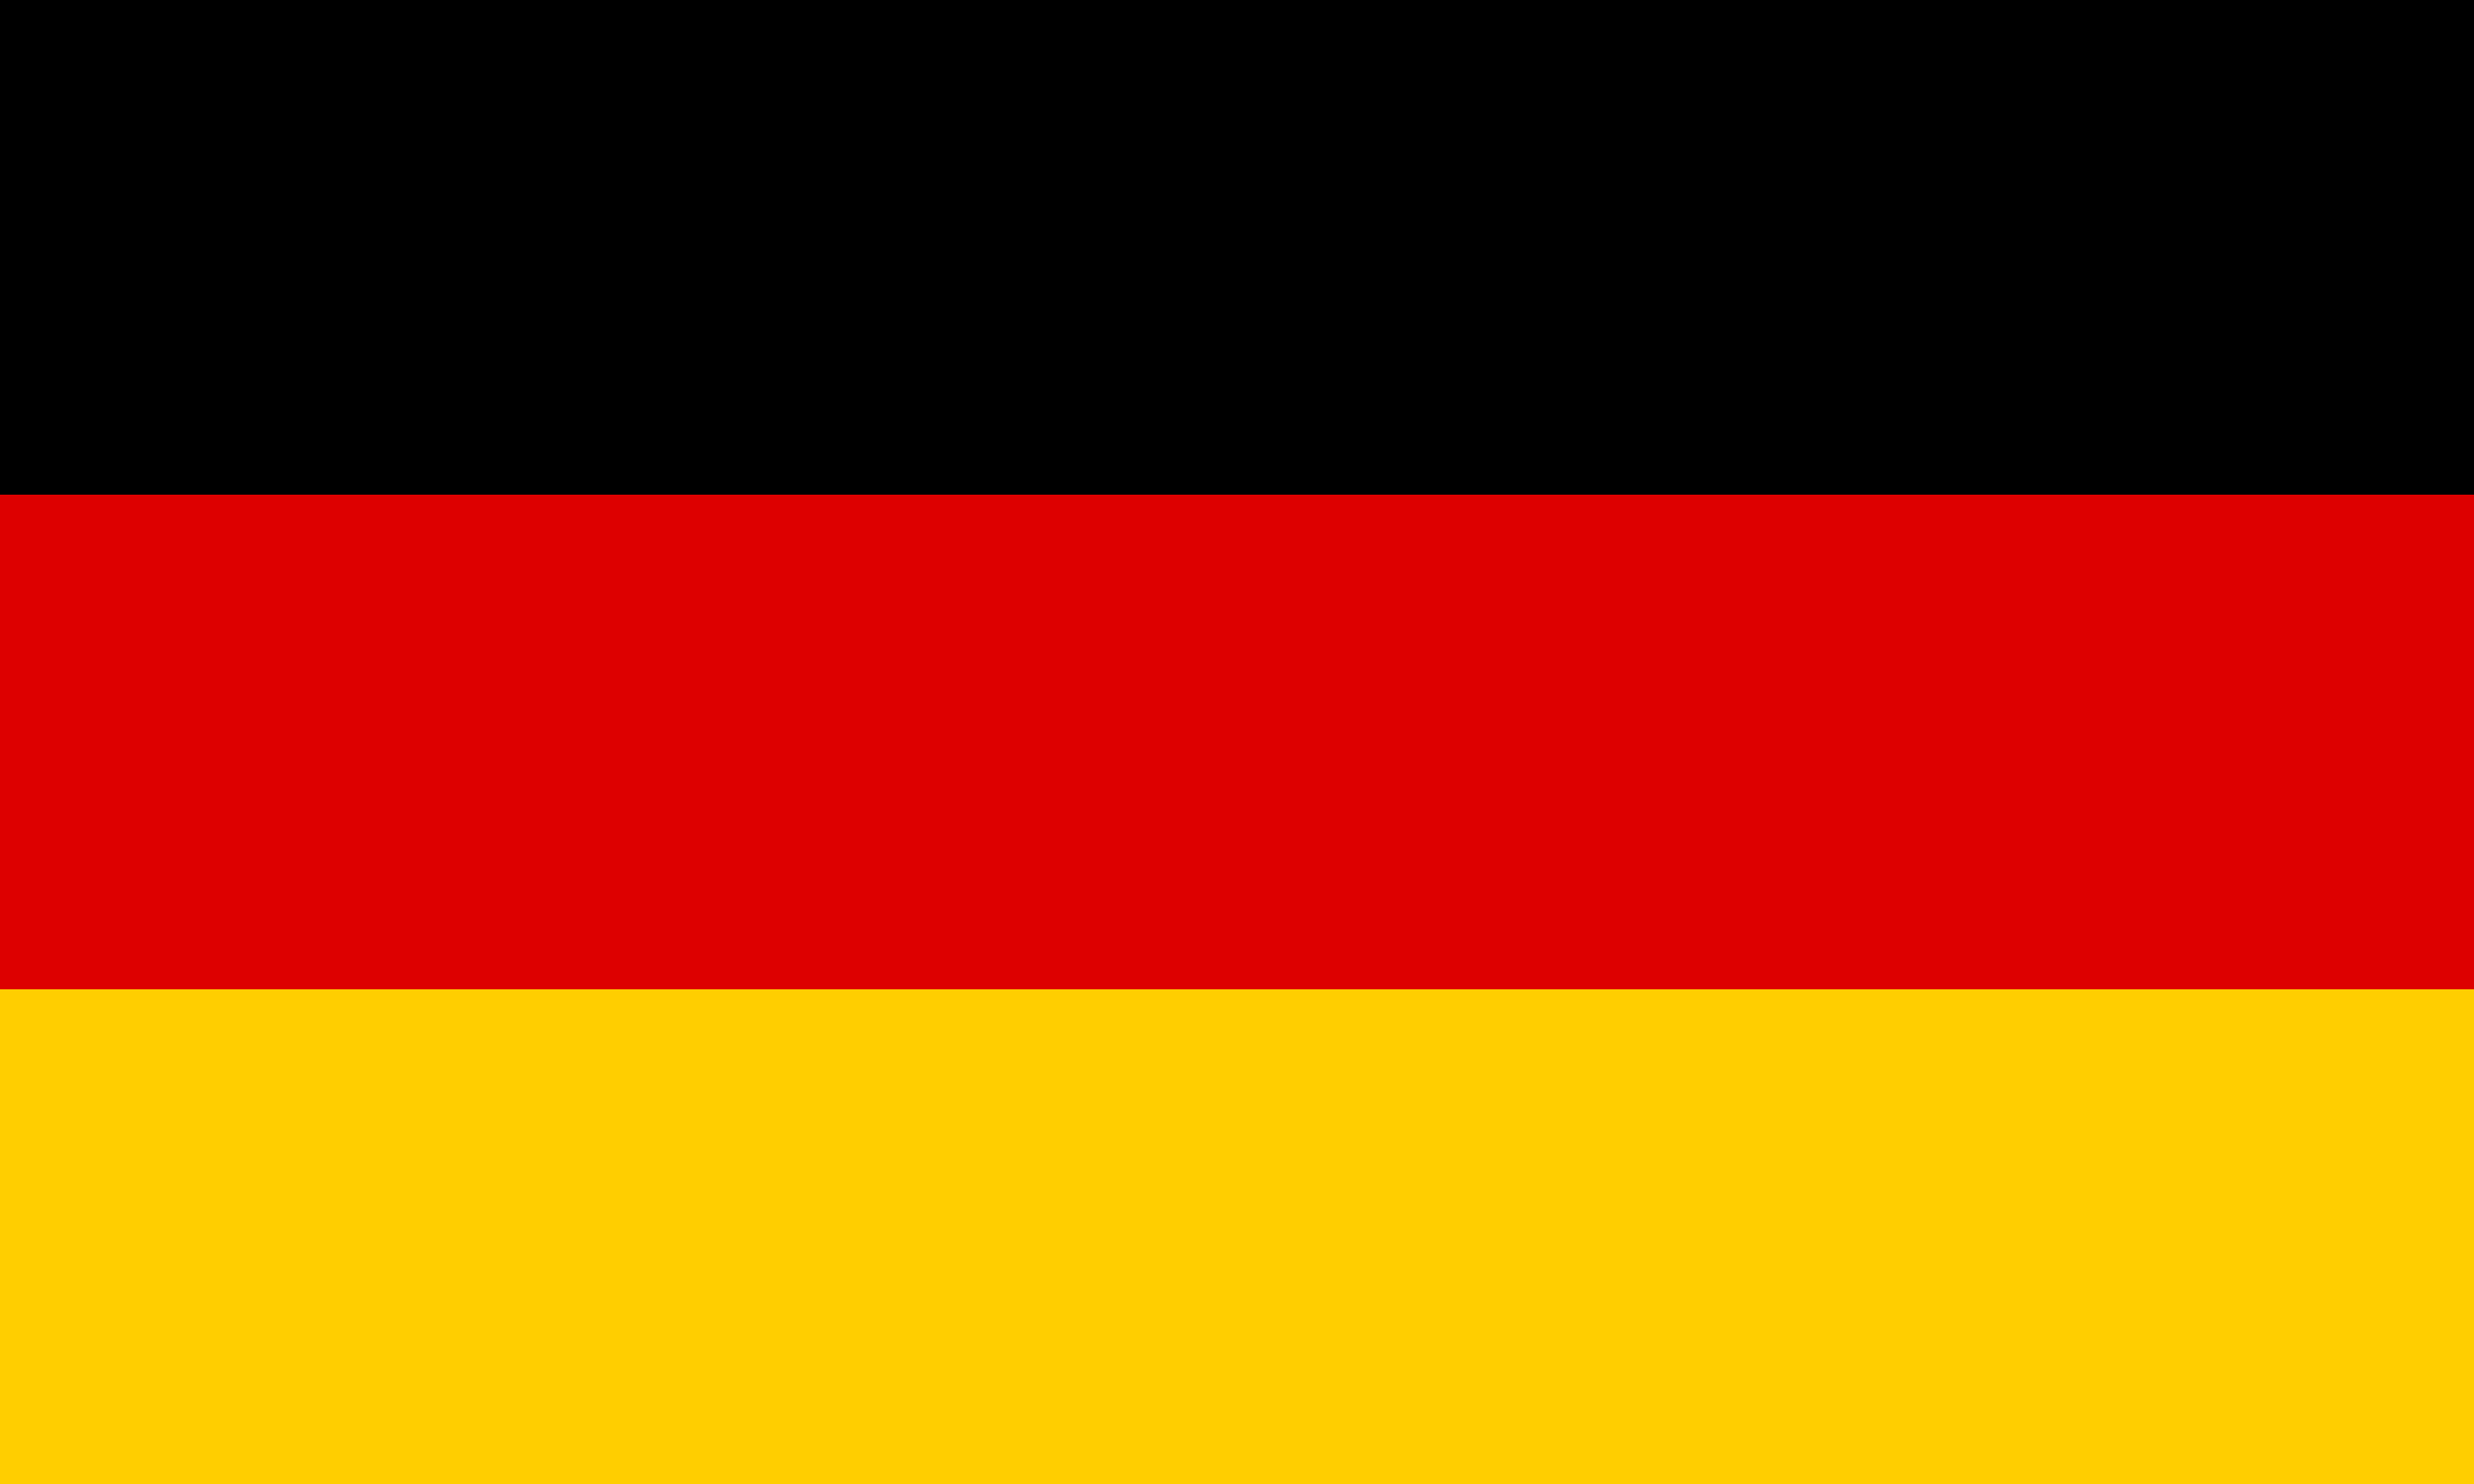
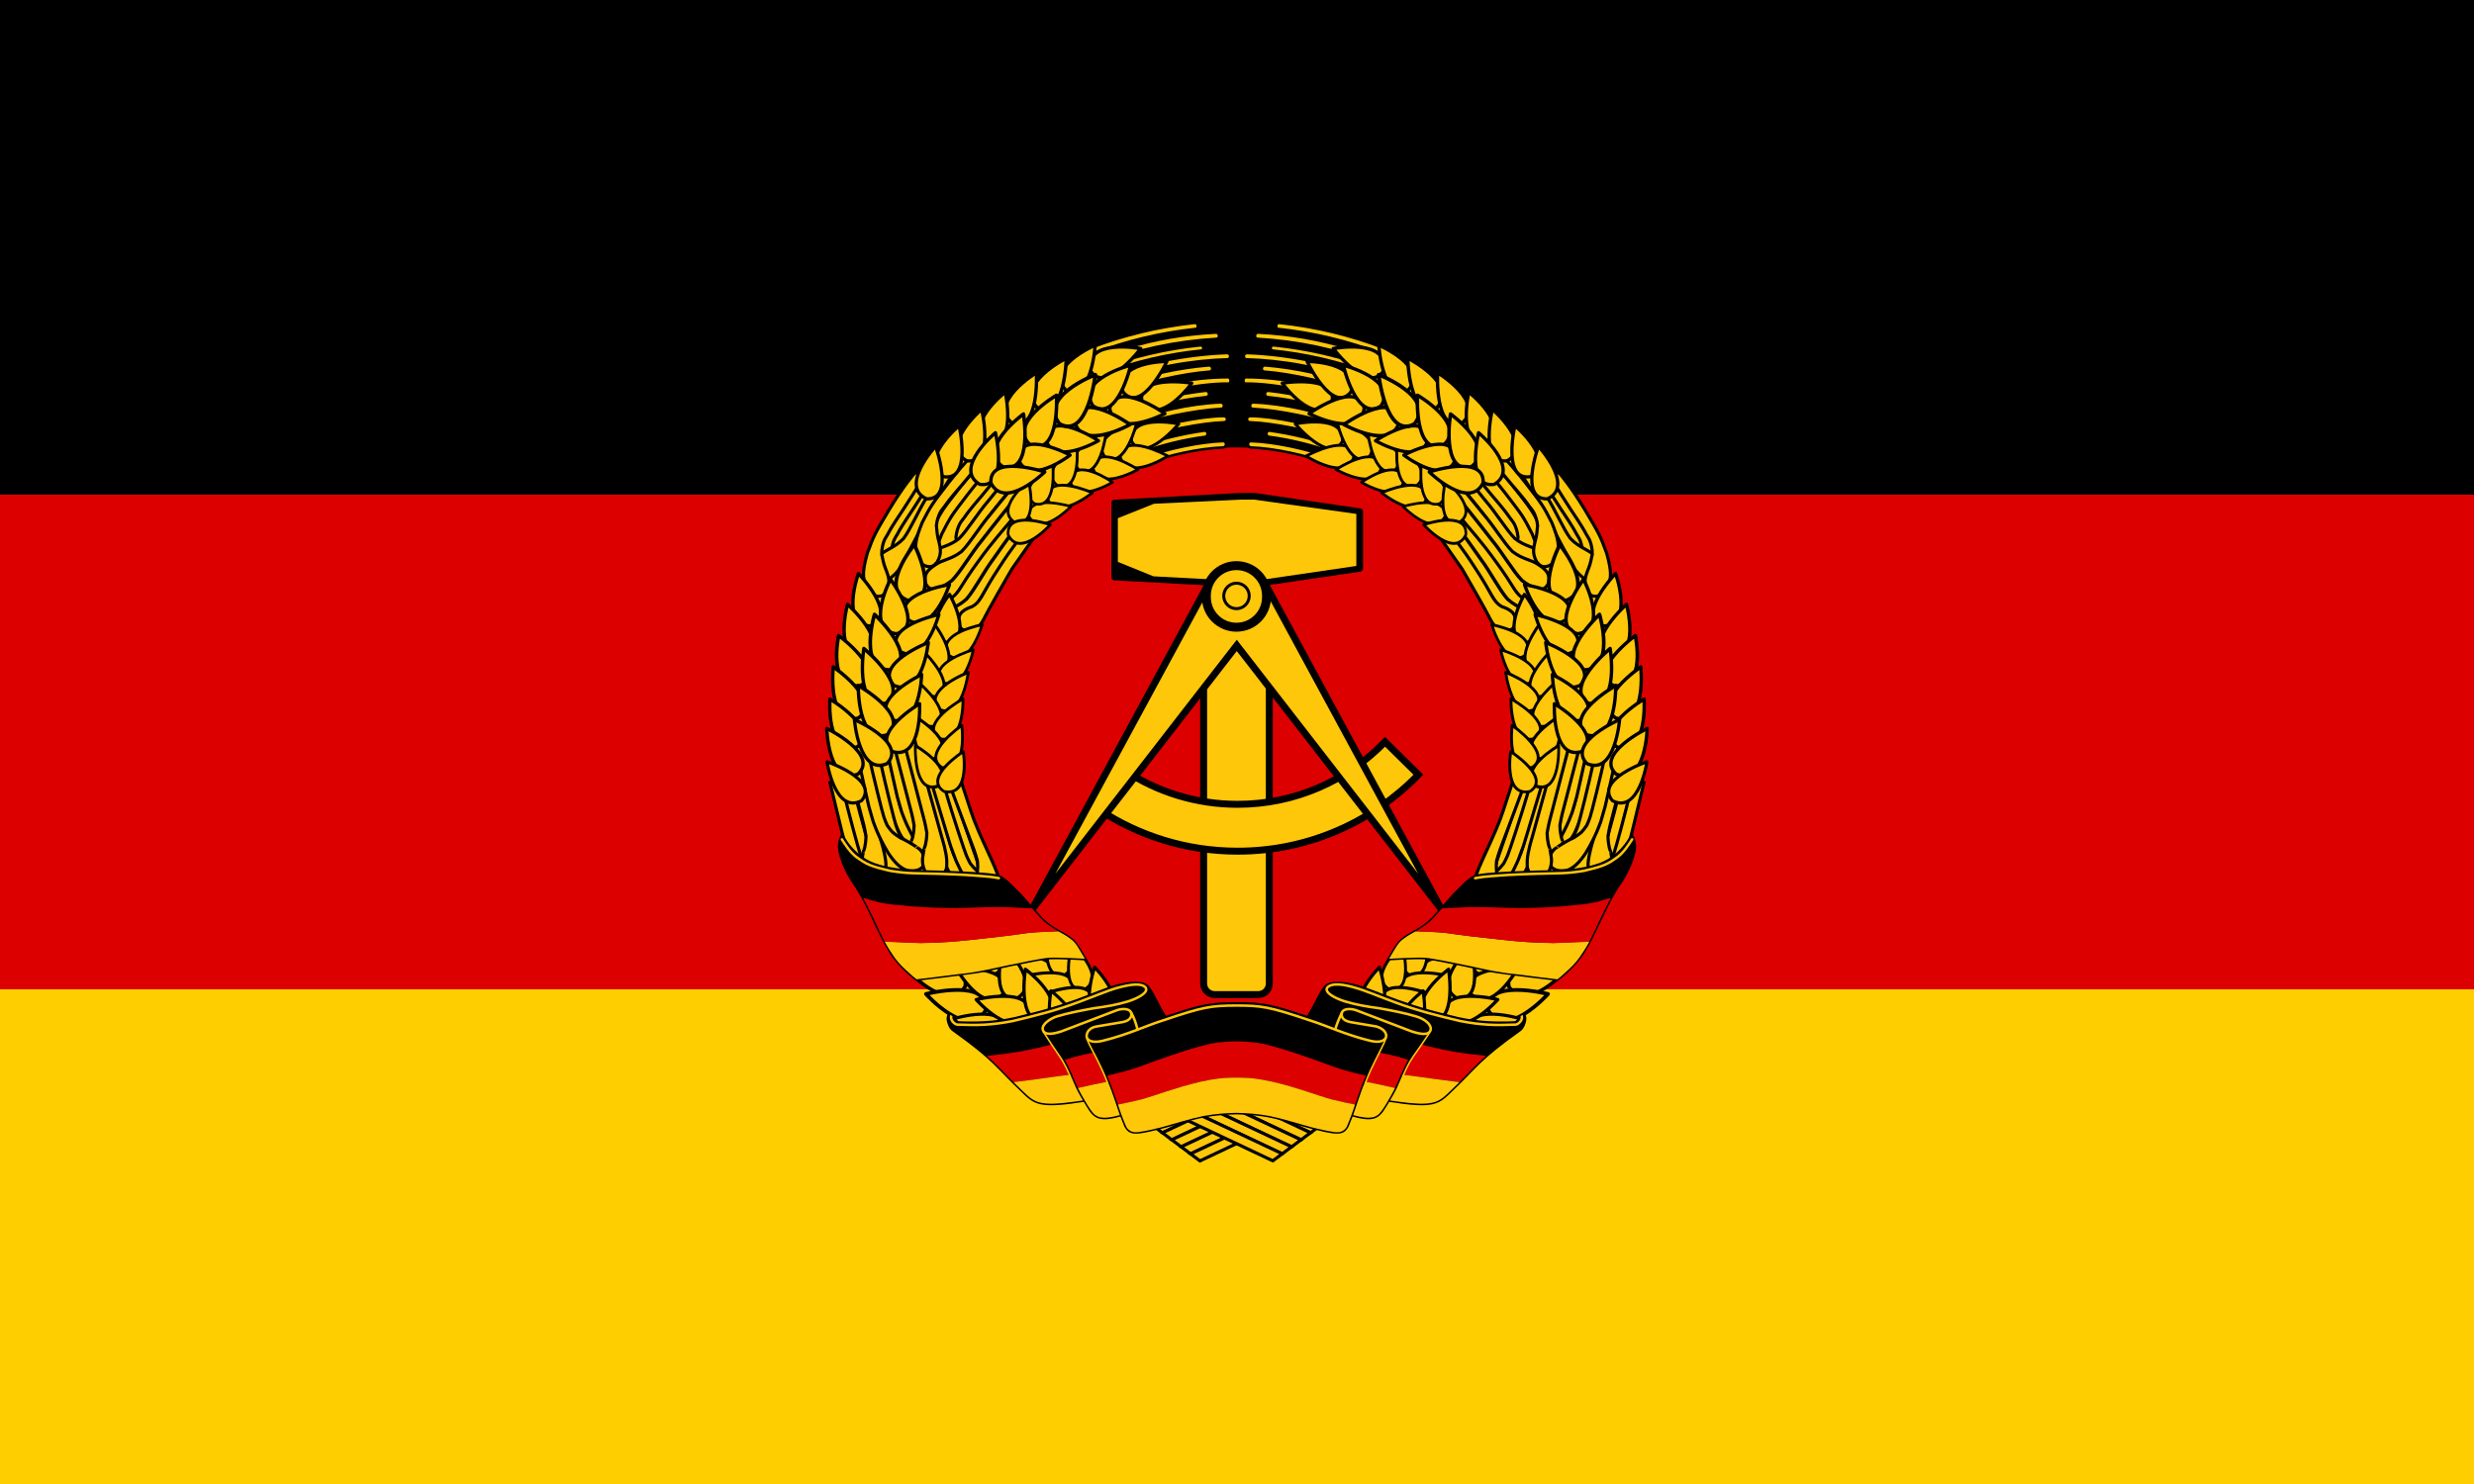
- <svg xmlns="http://www.w3.org/2000/svg" viewBox="0 0 500 300" width="500" height="300">
-   <rect x="0" y="0" width="500" height="100" fill="#000000" />
-   <rect x="0" y="100" width="500" height="100" fill="#DD0000" />
-   <rect x="0" y="200" width="500" height="100" fill="#FFCE00" />
+ <svg xmlns="http://www.w3.org/2000/svg" xmlns:xlink="http://www.w3.org/1999/xlink" height="600" width="1000">
+   <path d="m0 0h1000v600h-1000z" />
+   <path d="m0 200h1000v400h-1000z" fill="#d00" />
+   <path d="m0 400h1000v200h-1000z" fill="#ffce00" />
+   <g transform="matrix(.204591 0 0 .204548 333.5001 254.7414)">
+     <path d="m1351.01 228.29a520 570.51 0 1 1 -1040 0 520 570.51 0 1 1  1040 0z" fill="#d00" transform="matrix(1.09099 0 0 1.00519 -93.10889 -17.03263)" />
+     <g transform="translate(-896.5747 -1479.218)">
+       <use height="1052.36" transform="matrix(-1 0 0 1 3344.188 -55.39965)" width="744.09" xlink:href="#a" />
+       <use height="1052.36" transform="matrix(-1 0 0 1 3362.762 -41.47837)" width="744.09" xlink:href="#a" />
+       <use height="1052.36" transform="matrix(-1 0 0 1 3381.317 -27.62595)" width="744.09" xlink:href="#a" />
+       <use height="1052.36" transform="matrix(-1 0 0 1 3399.832 -13.72483)" width="744.09" xlink:href="#a" />
+       <use height="1052.36" transform="matrix(-1 0 0 1 3418.376 .166189)" width="744.09" xlink:href="#a" />
+       <use height="1052.36" transform="translate(74.6188 -55.50708)" width="744.09" xlink:href="#a" />
+       <use height="1052.36" transform="translate(55.83946 -41.54721)" width="744.09" xlink:href="#a" />
+       <use height="1052.36" transform="translate(37.06012 -27.58735)" width="744.09" xlink:href="#a" />
+       <use height="1052.36" transform="translate(18.4746 -13.76497)" width="744.09" xlink:href="#a" />
+       <path id="a" d="m1605.68 2445.31l175.51 82.98 18.55-13.92-164.76-77.69z" fill="#ffc709" stroke="#000" stroke-width="6.25" />
+     </g>
+     <g transform="translate(-896.5747 -1479.218)">
+       <path d="m1718.03 1214.38l-249.53 13.4v66.6 13.81 66.59l249.53 13.41h27.03l208.06-30.56v-49.44-13.81-49.44l-208.06-30.56z" stroke="#000" stroke-linejoin="round" stroke-width="12.5" />
+       <rect fill="#ffc709" height="734.85" rx="21.87" stroke="#000" stroke-linejoin="round" stroke-width="13.75" width="129.76" x="1644.46" y="1464.95" />
+       <path d="m2002.87 1700.09c-73.75 76.15-176.98 123.57-291.28 123.57-81.71 0-157.75-24.29-221.44-65.91l-51.9 76.72c78.5 51.66 172.4 81.81 273.34 81.81 140.09 0 266.67-58.01 357.22-151.19z" fill="#ffc709" stroke="#000" stroke-width="13.75" />
+       <path d="m1662.75 1371.5l-357.41 660.16 404.6-522.13 404.62 522.13-357.37-660.16-47.22 66.31z" fill="#ffc709" stroke="#000" stroke-width="13.75" />
+       <path d="m1717.6 1221.35l-171.41 8.22-71.18 28.57v86.28l70.25 28.57 172.34 9.15h26.27l202.27-29.67v-44.33-12.78-45.73l-202.27-28.28z" fill="#ffc709" />
+       <rect fill="#ffc709" height="121.74" rx="59.4" stroke="#000" stroke-linejoin="round" stroke-width="17.72" width="118.79" x="1649.9" y="1351.86" />
+       <path d="m1734.85 1412.92a26.52 26.52 0 1 1 -53.04 0 26.52 26.52 0 1 1  53.04 0z" fill="#ffc709" stroke="#000" stroke-linejoin="round" stroke-width="6.25" transform="matrix(.948831 0 0 .948729 88.46034 71.26418)" />
+     </g>
+     <g id="b" transform="translate(-896.5747 -1479.218)">
+       <path d="m1247.35 2299.71l-224.59-251.16-88.15-315.15 31.39-291.01 143.7-278.94 222.18-171.46 132.82-49.51 37.44 54.34 65.2 19.32-37.43 31.39-4.83 80.91-227.01 148.52-137.66 229.42-13.28 258.41 68.83 224.6 263.23 251.16z" fill="#ffc709" />
+       <g>
+         <use height="1052.36" transform="matrix(.999456 -.032981 .03298088 .999456 -82.2208 115.8993)" width="744.09" xlink:href="#c" />
+         <use height="1052.36" transform="matrix(.99935 -.03605805 .03605791 .99935 -151.9702 83.45806)" width="744.09" xlink:href="#d" />
+         <use height="1052.36" transform="translate(-120.2254 6.373583)" width="744.09" xlink:href="#d" />
+         <use height="1052.36" transform="matrix(.9998 -.01997304 .01997296 .9998 -84.54348 89.98236)" width="744.09" xlink:href="#c" />
+         <use height="1052.36" transform="matrix(.885908 .00017663 -.00019689 .987657 147.2906 -.54859)" width="744.09" xlink:href="#c" />
+         <use height="1052.36" transform="translate(56.08591 -19.55353)" width="744.09" xlink:href="#c" />
+         <use height="1052.36" transform="translate(-25.2257 -14.84422)" width="744.09" xlink:href="#d" />
+         <use height="1052.36" transform="matrix(.998145 -.0608806 .06088038 .998145 -49.46301 100.4263)" width="744.09" xlink:href="#d" />
+         <use height="1052.36" transform="matrix(.999541 -.03026764 .03026752 .999541 80.70093 100.7888)" width="744.09" xlink:href="#c" />
+         <use height="1052.36" transform="translate(23.90821 16.69647)" width="744.09" xlink:href="#c" />
+         <path id="c" d="m991.04 1855.71c0 0 8.82 28.99 30.21 63.99 23.74 36.42 41.25 34.85 41.25 34.85 0 0 26.61 4.85 30.37-15.94 1.4-20.79-12.67-28.28-12.67-28.75 0 .47-15.36-11.27-35.2-20.16-17.02-11.23-15.93-11-25.78-24.61-6.1-15.48-4.22-4.7-19.22-65.23-15-60.53-21.25-94.22-21.72-94.22l-21.49 4.21 19.46 88.14 6.81 30.03z" fill="#ffc709" stroke="#000" stroke-linejoin="round" stroke-width="6.25" />
+         <path id="d" d="m1049.23 1688.66l40.82 156.98c0 0 4.89 17.06 7.61 34.47-.57 20.69-4.54 28.81-4.54 28.81-.47 0-2.6 10.95-4.01 22.2-.94 15.47 5.58 26.24 5.58 25.77 0 .47 4.99 8.28 20.16 9.69 17.5-.47 20.15-12.97 20.15-12.97 0 0 2.7-1.25 1.98-18.75-.73-17.5-9.48-45-9.48-45l-58.75-212z" fill="#ffc709" stroke="#000" stroke-linejoin="round" stroke-width="6.25" />
+         <use height="1052.36" transform="matrix(.997245 -.07417704 .07417692 .997245 28.72989 156.3117)" width="744.09" xlink:href="#c" />
+         <path d="m1130.62 1752.82l56.1 149.93c0 0 6.54 16.22 10.96 33.1 1.48 20.6-1.66 29.22-1.66 29.22-.47.06-1.51 11.21-1.8 22.57.6 15.48 8.14 25.24 8.09 24.78.05.46 5.79 7.5 21 6.76 17.36-2.93 18.76-15.7 18.76-15.7 0 0 2.57-16.63-2.23-32.95-3.86-20.53-40.61-87.86-55.16-133.38l-32.42-99.19z" fill="#ffc709" stroke="#000" stroke-linejoin="round" stroke-width="6.25" />
+       </g>
+       <g>
+         <use height="1052.36" transform="translate(35.03599 6.845677)" width="744.09" xlink:href="#e" />
+         <use height="1052.36" transform="translate(19.3666 -.654323)" width="744.09" xlink:href="#e" />
+         <use height="1052.36" transform="matrix(.99154 .129804 -.129804 .99154 310.7798 -167.8081)" width="744.09" xlink:href="#e" />
+         <use height="1052.36" transform="matrix(.989267 -.14612 .14612 .989267 -295.5019 158.9123)" width="744.09" xlink:href="#f" />
+         <path id="e" d="m1072.69 1170.14c0 0-21.08 23.85-50.19 72.22-28.17 47.44-29.37 49.38-42.5 85-9.38 34.69-9.47 46.41-2.97 65.78 8.38 15.62 16.58 18.91 24.22 19.22 7.64.31 11.57-1.78 17.18-10.41 11.25-25.53-2.93-38.34-7.18-59.59-4.25-21.25-2.49-4.91-2.5-20.65 2.34-20.9 8.9-26.37 11.72-32.01 4.22-7.97 7.2-13.98 30.78-49.17 24.52-37.54 36.25-58.17 36.25-58.17 0 0 2.59-8.39-3.08-12.5-5.43-3.94-11.73.28-11.73.28z" fill="#ffc709" stroke="#000" stroke-width="6.25" />
+         <use height="1052.36" transform="translate(-22.62156 -33.45269)" width="744.09" xlink:href="#f" />
+         <use height="1052.36" transform="matrix(.993134 .116981 -.116981 .993134 309.1862 -143.5774)" width="744.09" xlink:href="#e" />
+         <use height="1052.36" transform="translate(-5.051164 -25.44072)" width="744.09" xlink:href="#f" />
+         <use height="1052.36" transform="matrix(.992655 .120979 -.120979 .992655 276.319 -169.5983)" width="744.09" xlink:href="#e" />
+         <path id="f" d="m1286.66 1173.43c0 0-46.05 55.18-62.91 76.43-20.14 23.13-40.43 57.03-57.5 74.06-19.89 15.63-37.5 16.1-51.25 25.94-15.63 10.32-19.06 15.94-21.25 26.25-1.72 14.07 10.53 26.25 25 23.75 14 .32 32.5-19.5 32.5-19.5 0 0 25.15-34.35 42.5-58 38.47-56.49 110.75-137.5 110.75-137.5z" fill="#ffc709" stroke="#000" stroke-width="6.25" />
+         <use height="1052.36" transform="matrix(1.105681 -.04354951 .05267582 1.047619 -211.8254 44.91779)" width="744.09" xlink:href="#f" />
+         <use height="1052.36" transform="matrix(.998663 .05168639 -.05168621 .998663 30.62677 -74.48307)" width="744.09" xlink:href="#g" />
+         <use height="1052.36" transform="matrix(1.124942 -.124979 .142751 .991863 -325.2479 250.8697)" width="744.09" xlink:href="#f" />
+         <path id="g" d="m1324.2 1275.25c0 0-6.23 8.37-58.65 83.36-47.27 81.57-54.3 96.83-54.3 96.83 0 0-7.49 15.67-15.62 20.67-8.13 5-22.42 5.24-26.88 2.19-4.25-2.91-6.56-3.28-8.75-18.44 1.1-9.06 3.53-12.78 7.09-16.34 7.3-6.15 11.13-7.31 20.31-10.76 8.97-5.26 12.28-10.05 18.11-18.91 11.41-20.21 16.46-30.07 35.84-59.66 25.09-39.08 45.16-63.14 68.33-93.95z" fill="#ffc709" stroke="#000" stroke-width="6.25" />
+       </g>
+       <g>
+         <path d="m1627.16 871.97c-72.04 7.59-141.32 24.5-206.53 49.66l5.56 11.15c65.15-24.99 133.59-41.32 202.97-48.69 6.04-.68 4.7-12.78-2-12.12z" fill="#ffc709" stroke="#000" stroke-linecap="round" stroke-linejoin="round" stroke-width="5.14" />
+         <path d="m1668.81 891.22c-66.16 3.43-119.49 13.52-174.59 29.62-21.42 6.15-42.54 13.26-63.34 21.25l5.65 11.32c74.64-28.39 153.64-45.22 233.38-49.75 7.35-.8 6.31-12.32-1.1-12.44z" fill="#ffc709" stroke="#000" stroke-linecap="round" stroke-linejoin="round" stroke-width="5" />
+         <path d="m1638.19 916.41c-67.28 6.84-133.74 22.31-197 46.25l4.75 9.5c62.31-23.45 127.75-38.58 193.97-45.38 6.13-.44 4.89-10.94-1.72-10.37z" fill="#ffc709" stroke="#000" stroke-linecap="round" stroke-linejoin="round" stroke-width="5" />
+         <path d="m1449.69 979.66l5.62 11.22c88.96-32.39 168.25-44.8 236.41-46.82 7.07-.43 7.09-11.94-.94-12.37-77.42 2.68-166.49 19.97-241.09 47.97z" fill="#ffc709" stroke="#000" stroke-linecap="round" stroke-linejoin="round" stroke-width="5" />
+         <path d="m1654.69 956.06c-59.27 4.9-125.95 18.84-194.69 44.19l5.75 11.47c59.11-21.89 138.31-39.45 191.09-43.34 7.34-1.09 5.61-12.91-2.15-12.32z" fill="#ffc709" stroke="#000" stroke-linecap="round" stroke-linejoin="round" stroke-width="5" />
+         <path d="m1471.38 1022.91l5.59 11.18c60.17-22.09 158.98-42.99 216.34-42.03 6.2-.48 5.69-12.04-.53-12.53-71.94-.04-147.15 16.44-221.4 43.38z" fill="#ffc709" stroke="#000" stroke-linecap="round" stroke-linejoin="round" stroke-width="5" />
+         <path d="m1648.13 1006.22c-56.4 6.45-112.14 19.57-165.54 39.09l5.6 11.16c50.27-18.16 105.78-32.17 161.37-37.72 8.24-1.16 7.09-13.05-1.43-12.53z" fill="#ffc709" stroke="#000" stroke-linecap="round" stroke-linejoin="round" stroke-width="5" />
+         <path d="m1493.75 1067.59l5.63 11.19c49.24-17.66 127.05-34.13 180-36.87 7.69-.88 6.67-12.49-1.07-12.69-61.98 2.35-129.52 19.07-184.56 38.37z" fill="#ffc709" stroke="#000" stroke-linecap="round" stroke-linejoin="round" stroke-width="5" />
+         <path d="m1683.91 1056.22c-45.91.35-126.34 17.26-177.97 35.66l5.62 11.21c49.35-17.46 130.66-33.53 172.94-34.53 8.52-.09 8.33-12.25-.59-12.34z" fill="#ffc709" stroke="#000" stroke-linecap="round" stroke-linejoin="round" stroke-width="5" />
+         <path d="m1644.75 1085.25c-43.05 6.13-85.59 16.45-126.66 30.91l5.6 11.15c39.21-14.21 82.91-24.7 123.65-30.03 7.86-1.66 5.99-13.72-2.59-12.03z" fill="#ffc709" stroke="#000" stroke-linecap="round" stroke-linejoin="round" stroke-width="5" />
+         <path d="m1682.31 1105.81c-47.42 1.7-109.34 15.64-153.78 31.19l5.63 11.22c41.43-14.3 100.57-28.18 148.34-29.91 8.66-.47 7.93-13.03-.19-12.5z" fill="#ffc709" stroke="#000" stroke-linecap="round" stroke-linejoin="round" stroke-width="5" />
+         <use height="1052.36" transform="matrix(-.342847 .886674 -.904743 -.333954 3477.79 854.2747)" width="744.09" xlink:href="#h" />
+         <use height="1052.36" transform="matrix(-.615062 -.668952 -.683653 .601574 3316.868 691.1588)" width="744.09" xlink:href="#h" />
+         <use height="1052.36" transform="matrix(.08304219 .913807 -.907373 .08363065 3016.55 99.30195)" width="744.09" xlink:href="#h" />
+         <use height="1052.36" transform="matrix(-.533441 -.689356 -.688213 .541052 3192.195 841.3906)" width="744.09" xlink:href="#h" />
+         <use height="1052.36" transform="matrix(.189801 .877093 -.877887 .18963 2808.218 -31.80175)" width="744.09" xlink:href="#h" />
+         <use height="1052.36" transform="matrix(-.491088 -.685334 -.654357 .547119 3044.978 852.3477)" width="744.09" xlink:href="#h" />
+         <use height="1052.36" transform="matrix(.365788 .780433 -.81444 .350514 2481.48 -198.4304)" width="744.09" xlink:href="#h" />
+         <use height="1052.36" transform="matrix(-.637479 -.598106 -.600157 .652774 3042.67 610.8642)" width="744.09" xlink:href="#h" />
+         <use height="1052.36" transform="matrix(-.670169 -.481205 -.484993 .675247 2829.417 493.6649)" width="744.09" xlink:href="#h" />
+         <use height="1052.36" transform="matrix(.371327 .757728 -.796697 .353163 2397.734 -146.0319)" width="744.09" xlink:href="#h" />
+         <use height="1052.36" transform="matrix(.462503 .718011 -.743383 .446716 2175.161 -239.825)" width="744.09" xlink:href="#h" />
+         <use height="1052.36" transform="matrix(-.675899 -.537329 -.484671 .733345 2793.343 479.0532)" width="744.09" xlink:href="#h" />
+         <use height="1052.36" transform="matrix(-.346087 1.021902 -.994942 -.353338 3562.619 617.2993)" width="744.09" xlink:href="#h" />
+         <use height="1052.36" transform="matrix(.275637 .986972 -1.002316 .27076 2925.568 -443.5212)" width="744.09" xlink:href="#h" />
+         <use height="1052.36" transform="matrix(.329018 1.059671 -1.033348 .338851 2874.447 -601.9771)" width="744.09" xlink:href="#h" />
+         <use height="1052.36" transform="matrix(.39445 1.004511 -.974629 .406765 2654.295 -641.5226)" width="744.09" xlink:href="#h" />
+         <use height="1052.36" transform="matrix(.528696 .875115 -.892902 .510815 2329.721 -667.5531)" width="744.09" xlink:href="#h" />
+         <use height="1052.36" transform="matrix(.552781 .868704 -.871656 .549752 2224.343 -695.5079)" width="744.09" xlink:href="#h" />
+         <use height="1052.36" transform="matrix(.545686 .870302 -.876076 .539066 2193.914 -646.0939)" width="744.09" xlink:href="#h" />
+         <use height="1052.36" transform="matrix(.643061 .795139 -.79481 .643513 1918.417 -719.2436)" width="744.09" xlink:href="#h" />
+         <use height="1052.36" transform="matrix(-.902135 -.482109 -.475963 .913779 3261.291 -164.2933)" width="744.09" xlink:href="#h" />
+         <use height="1052.36" transform="matrix(-.151193 1.075858 -.988502 -.164554 3427.625 265.658)" width="744.09" xlink:href="#h" />
+         <use height="1052.36" transform="matrix(-.625152 -.862987 -.861421 .626287 3629.281 738.9606)" width="744.09" xlink:href="#h" />
+         <use height="1052.36" transform="matrix(.113216 1.053721 -1.06774 .11173 3255.83 -187.4381)" width="744.09" xlink:href="#h" />
+         <use height="1052.36" transform="matrix(-.64277 -.895285 -.859861 .669248 3573.671 714.9177)" width="744.09" xlink:href="#h" />
+         <use height="1052.36" transform="matrix(-.631151 -.811448 -.802611 .638099 3401.265 725.6758)" width="744.09" xlink:href="#h" />
+         <use height="1052.36" transform="matrix(.24308 1.150042 -1.130545 .24727 3178.236 -491.238)" width="744.09" xlink:href="#h" />
+         <use height="1052.36" transform="matrix(.419876 .997844 -1.022915 .409583 2755.035 -595.9101)" width="744.09" xlink:href="#h" />
+         <use height="1052.36" transform="matrix(-.700727 -.749749 -.713428 .736399 3252.822 527.5531)" width="744.09" xlink:href="#h" />
+         <use height="1052.36" transform="matrix(.517898 .962634 -.976809 .51038 2521.404 -702.4952)" width="744.09" xlink:href="#h" />
+         <use height="1052.36" transform="matrix(.555081 .880115 -.892784 .547202 2286.381 -655.2489)" width="744.09" xlink:href="#h" />
+         <use height="1052.36" transform="matrix(-.843489 -.630462 -.636168 .83592 3196.744 280.2743)" width="744.09" xlink:href="#h" />
+       </g>
+       <g>
+         <use height="1052.36" transform="matrix(1.026081 -.527627 .573085 .906582 -861.6593 1048.425)" width="744.09" xlink:href="#h" />
+         <use height="1052.36" transform="matrix(.996965 -.642688 .649062 .987173 -930.8159 1060.041)" width="744.09" xlink:href="#h" />
+         <use height="1052.36" transform="matrix(.814561 -.580079 .580077 .814561 -592.2413 1352.839)" width="744.09" xlink:href="#h" />
+         <use height="1052.36" transform="matrix(-.637932 .770093 .770091 .637932 447.7431 256.1363)" width="744.09" xlink:href="#h" />
+         <use height="1052.36" transform="matrix(.970044 -.372861 .368591 .981276 -359.4397 775.603)" width="744.09" xlink:href="#h" />
+         <use height="1052.36" transform="matrix(.872203 -.489146 .489144 .872203 -387.2204 1051.731)" width="744.09" xlink:href="#h" />
+         <use height="1052.36" transform="matrix(-.581951 .85154 .843282 .587647 306.333 315.2726)" width="744.09" xlink:href="#h" />
+         <use height="1052.36" transform="matrix(.883684 -.559739 .565062 .875355 -583.406 1190.914)" width="744.09" xlink:href="#h" />
+         <use height="1052.36" transform="matrix(-.464239 .834706 .805115 .520544 355.4233 408.478)" width="744.09" xlink:href="#h" />
+         <use height="1052.36" transform="matrix(.800577 -.522018 .522596 .80015 -338.1829 1241.306)" width="744.09" xlink:href="#h" />
+         <use height="1052.36" transform="matrix(-.50844 .750546 .761006 .494134 518.2056 565.6206)" width="744.09" xlink:href="#h" />
+         <use height="1052.36" transform="matrix(.755672 -.654952 .65495 .755672 -495.3443 1475.821)" width="744.09" xlink:href="#h" />
+         <use height="1052.36" transform="matrix(-.485631 .916794 .918665 .48464 131.5668 481.1247)" width="744.09" xlink:href="#h" />
+         <use height="1052.36" transform="matrix(-.47861 .878029 .878025 .47861 246.4011 569.1745)" width="744.09" xlink:href="#h" />
+         <use height="1052.36" transform="matrix(-.600145 .799893 .799891 .600145 577.9245 381.3682)" width="744.09" xlink:href="#h" />
+       </g>
+       <g>
+         <use height="1052.36" transform="matrix(.935721 .488544 -.496699 .916247 983.9212 -666.3682)" width="744.09" xlink:href="#h" />
+         <use height="1052.36" transform="matrix(.980452 .422405 -.427922 .95725 802.4647 -617.1123)" width="744.09" xlink:href="#h" />
+         <use height="1052.36" transform="matrix(1.065277 .358136 -.386028 .965959 635.7466 -512.6684)" width="744.09" xlink:href="#h" />
+         <use height="1052.36" transform="matrix(1.034188 .279432 -.273374 1.068487 457.0037 -558.3204)" width="744.09" xlink:href="#h" />
+         <use height="1052.36" transform="matrix(1.049426 .230155 -.235513 1.025168 370.9369 -374.8913)" width="744.09" xlink:href="#h" />
+         <use height="1052.36" transform="matrix(.803898 .781848 -.836225 .751203 1803.706 -700.1667)" width="744.09" xlink:href="#h" />
+         <use height="1052.36" transform="matrix(-1.041525 -.175479 -.17684 1.032943 2387.776 -249.4307)" width="744.09" xlink:href="#h" />
+         <use height="1052.36" transform="matrix(.880039 .611241 -.626969 .857484 1323.951 -663.1332)" width="744.09" xlink:href="#h" />
+         <use height="1052.36" transform="matrix(.720278 .609835 -.708024 .691606 1725.51 -343.7461)" width="744.09" xlink:href="#h" />
+         <use height="1052.36" transform="matrix(-.839499 -.140959 -.128995 .89646 2187.226 36.14228)" width="744.09" xlink:href="#h" />
+         <use height="1052.36" transform="matrix(.742301 .470879 -.500929 .793447 1313.941 -339.0369)" width="744.09" xlink:href="#h" />
+         <use height="1052.36" transform="matrix(-1.023452 -.128865 -.128381 1.033841 2266.341 -233.7415)" width="744.09" xlink:href="#h" />
+         <use height="1052.36" transform="matrix(1.02832 .467983 -.47623 1.009946 896.6814 -729.9796)" width="744.09" xlink:href="#h" />
+         <use height="1052.36" transform="matrix(-.870032 -.03643122 -.03642634 .853264 2036.286 66.66707)" width="744.09" xlink:href="#h" />
+         <use height="1052.36" transform="matrix(.791858 .388611 -.446855 .757136 1159.631 -141.3732)" width="744.09" xlink:href="#h" />
+         <use height="1052.36" transform="matrix(-1.058907 .05105063 .05195064 1.05255 1963.583 -373.0458)" width="744.09" xlink:href="#h" />
+         <use height="1052.36" transform="matrix(1.011791 .362802 -.337656 1.086531 649.4917 -700.9716)" width="744.09" xlink:href="#h" />
+         <use height="1052.36" transform="matrix(-.873065 .01354367 .01143627 .926846 1945.742 -61.60909)" width="744.09" xlink:href="#h" />
+         <use height="1052.36" transform="matrix(.820777 .327547 -.366336 .805681 982.1377 -111.3936)" width="744.09" xlink:href="#h" />
+         <use height="1052.36" transform="matrix(-1.037813 .123406 .122709 1.040759 1808.458 -354.4088)" width="744.09" xlink:href="#h" />
+         <use height="1052.36" transform="matrix(1.052907 .182933 -.175351 1.097822 319.0755 -485.403)" width="744.09" xlink:href="#h" />
+         <use height="1052.36" transform="matrix(1.047843 .130472 -.129238 1.057852 181.2178 -283.9914)" width="744.09" xlink:href="#h" />
+         <use height="1052.36" transform="matrix(-.890144 .162781 .159546 .870934 1693.077 -46.41922)" width="744.09" xlink:href="#h" />
+         <use height="1052.36" transform="matrix(.942223 .196016 -.250442 .905608 659.6853 -102.9433)" width="744.09" xlink:href="#h" />
+         <use height="1052.36" transform="matrix(-1.016537 .210251 .201957 1.042059 1647.379 -377.1752)" width="744.09" xlink:href="#h" />
+         <use height="1052.36" transform="matrix(1.029275 .07198404 -.0696393 1.063337 148.8458 -258.281)" width="744.09" xlink:href="#h" />
+         <use height="1052.36" transform="matrix(-.865149 .244757 .252951 .861733 1505.641 -51.74182)" width="744.09" xlink:href="#h" />
+         <use height="1052.36" transform="matrix(.839748 .13523 -.166841 .915057 608.985 -5.916645)" width="744.09" xlink:href="#h" />
+         <use height="1052.36" transform="matrix(-.867774 .211451 .272755 .834455 1476.512 77.49399)" width="744.09" xlink:href="#h" />
+         <path id="h" d="m900.43 1739.54c0 0 15.46 103.82 68.07 77.08 35.91-41.93-68.07-77.08-68.07-77.08z" fill="#ffc709" stroke="#000" stroke-linejoin="round" stroke-width="6.29" />
+       </g>
+       <g>
+         <path d="m1100.38 1955.66c0 0-58.75.73-97.94-11.7-51.44-14.06-71.93-61.6-71.93-61.6 0 0-7.54 10.89-7.07 26.37.47 14.08 10.53 46.57 35.78 80.97 26.19 42.38 44.02 92.35 65.14 125.16 16.89 29.53 52.55 56.25 52.55 56.25 0 0 113.48-13.56 124.46-15.91 14.61-2.23 114.88-25.34 137.38-26.59 22.5-1.25 73.59 2.03 73.59 2.03 0 0-17.98-33.12-26.67-39.53-17.36-14.38-38.34-20.24-60.06-41.25-11.86-13.03-31.86-36.09-43.11-48.59-14.07-13.44-24.69-26.67-40-35.29-12.5-8.15-142.12-10.32-142.12-10.32z" stroke="#000" stroke-width="3.12" />
+         <path d="m1356.85 2074.5c0 0-41.71 1.06-61.79 3.63-22.19 3.51-69.89 9.28-108.19 13.2-34.4 3.8-63.54 6.02-102.37 6.43l-70.52-3.23c2.25 4.19 8.53 15.46 14.77 24.42 7.5 11.49 13.4 19.14 27.12 31.92 11.27 10.67 18.22 16.21 21.45 18.68 8.45-.94 61.8-7.33 83.34-10.31 35.43-3.45 53.42-8.19 94.22-16.84 21.33-4.35 70.77-14.75 83.63-15.46 14.51-1.17 66.09 1.55 71.49 2.02-3.4-5.59-7.44-12.28-13.09-21.8-8-13.51-14.19-16.99-25.44-24.52-4.46-2.9-14.25-7.99-14.62-8.14z" fill="#ffc709" />
+         <path d="m972.03 2008.78c3.29 6.1 11.95 23.58 19.69 39.21 9.9 21.42 15.36 33.09 22.59 47.14 15.72 1.17 31.06 1.62 70.2 2.87 38.83-.41 67.95-2.63 102.36-6.42 38.29-3.91 86.01-9.64 108.21-13.14 20.08-2.56 62.42-3.58 62.42-3.58 0 0-18.81-11.37-27.56-18.87-10.86-10.08-15.85-17.27-24.71-26.6-11.49-.94-27.5-1.01-45-2.26-30.63-1.72-77.73 1.48-103.98 1.48-26.25 0-70.63-.89-108.05-5.25-50.8-3.65-63.03-12-76.17-14.58z" fill="#d00" />
+         <path d="m929.73 1892.89c7.78 12.04 15.61 24.31 28.13 34.53 21.25 15.17 26.73 18.18 67.78 27.82 36.99 5.85 45.32 4.23 94.64 5.75 48.06 1.48 61.95 2.6 93.04 5.12 15.03 1.21 20.06 2.47 26.53 3.51" fill="none" stroke="#ffc709" stroke-linecap="round" stroke-width="5" />
+       </g>
+     </g>
+     <use height="1052.36" transform="matrix(-1 0 0 1 1627.635 0)" width="744.09" xlink:href="#b" />
+     <g transform="translate(-896.5747 -1479.218)">
+       <path d="m1509.38 2175.78c-6.86.06-14.16 1.01-21.22 2.25-47.09 8.16-82.57 35.76-199.88 63.5-40.41 11.07-81.72 14.69-129.44 12.31-3.52-.98-6.35-4.94-6.4-9.09l-11.5-6.56c-5.03 7.77-1.97 15.72-.16 20.56 1.49 3.98 3.86 8.49 7.38 11.28 84.81 60.39 86.99 73.38 135.78 119.41 26.9 26.51 35.01 34.9 124.56 20.69 17.67 28.65 21.49 43.59 72.44 28.78l8.56 21.47c7.92 14.79 18.78 15.02 46.34 9.15 71.38-15.35 92.03-32.76 173.54-34.56 81.53 1.8 102.17 19.2 173.56 34.56 27.56 5.87 38.42 5.64 46.34-9.15l8.56-21.47c50.96 14.81 54.78-.13 72.44-28.78 89.56 14.21 97.67 5.82 124.56-20.69 48.79-46.03 50.97-59.02 135.79-119.41 3.51-2.79 5.85-7.3 7.34-11.28 1.81-4.84 4.91-12.79-.13-20.56l-11.5 6.56c-.05 4.15-2.88 8.11-6.4 9.09-47.72 2.38-89.03-1.24-129.44-12.31-117.31-27.74-152.79-55.34-199.87-63.5-18.84-3.31-39.5-4.56-48.29 7.66-10.14 12.37-18.57 35.85-33.09 57.72-27.23-8.65-48.85-16.62-71.12-21.32-29.76-6.26-51.21-5.88-68.75-5.88-17.26 0-38.98-.38-68.72 5.88-22.28 4.7-43.9 12.67-71.13 21.32-14.52-21.87-22.94-45.35-33.09-57.72-5.49-7.64-15.64-10-27.06-9.91z" stroke="#000" stroke-width="3.13" />
+       <path d="m1500.69 2234.12c7.34 13.07 10.33 23.42 13.17 34.8" fill="none" stroke="#ffc709" stroke-width="5" />
+       <path d="m1216.31 2320.84c29.99-3.25 38.72-4.07 63.52-8.19 23.26-4.25 42.47-8.51 63.38-14.16 6.33 9.42 12.22 18.47 18.78 27.82 5.88 9.37 8.5 12.82 17.62 32.14-18.82 1.71-34.4 4.57-54.2 7.1-16.99 2.22-36.47 4.88-56.4 7.32-7.64-7.49-13.47-13.62-21.79-22.24-10.15-10.23-17.89-18.2-30.91-29.79z" fill="#d00" />
+       <path d="m1426.69 2314.44c-30.18 6.36-33.92 6.97-56.58 14.31 11.51 20.05 17.96 38.98 25.98 55.64 23.24-5.27 35.06-7.72 57.57-12.36l-11.41-24.5z" fill="#d00" />
+       <path d="m1268.92 2372.81c18.44-2.19 36.55-4.72 55.33-7.17 21.95-2.95 36.72-5.42 56.88-7.43 4.16 9.68 6.3 14.89 11.24 25.78 4.13 9.09 9.59 17.71 13.7 25.05-13.35 1.86-23.57 3.45-38.25 4.98-15.85 1.33-21.58 1.84-34.4 1.02-12.61-1.14-21.84-3.61-33.06-12.38-7.26-5.85-18.81-17.61-31.44-29.85z" fill="#ffc709" />
+       <path d="m1396.1 2384.39c20.06-4.68 38.05-8.47 59.22-12.7 5.04 12.15 7.01 17.69 11.31 30.21 4.48 12.61 8.22 24.02 12.33 36.03-10.06 2.71-13.8 3.55-25.04 5-9.09.67-17.58-.3-24.14-5.57-5.26-3.79-12.75-15.3-19.8-27.63-5.32-9.49-9-15.26-13.88-25.34z" fill="#ffc709" />
+       <path d="m1697.78 2292.5c-17.64.95-35.26 3.18-41.03 4.56-33.99 8.32-54.28 15.41-77.53 23.22-41.16 13.76-54.13 20.08-77.28 27.16-18.32 5.61-31.32 8.64-48 12.47 8.02 19.03 14.01 36.37 21.22 57.09 20.94-3.6 37.72-7.34 58.59-13.62 23.4-7.71 43.97-14.27 69.19-21.91 21.82-6.61 37.31-10.33 66.34-15.25 11.59-1.09 20.03-1.77 28.81-2.06v.03c4.19-.14 7.77-.2 11.29-.22 3.52.02 7.11.08 11.31.22v-.03c8.78.3 17.23.97 28.81 2.06 29.03 4.92 44.52 8.64 66.34 15.25 25.22 7.64 45.79 14.2 69.19 21.91 20.87 6.28 37.66 10.02 58.6 13.62 7.21-20.72 13.2-38.06 21.21-57.09-16.67-3.83-29.68-6.86-48-12.47-23.15-7.08-36.12-13.4-77.28-27.16-23.25-7.81-43.54-14.9-77.53-23.22-5.77-1.38-23.39-3.61-41.03-4.56-10.8-.45-12.47-.45-23.22 0z" fill="#d00" />
+       <path d="m1699.53 2363.94v.06c-19.31.33-32.89 1.89-61.72 8.09-47.74 11.11-89.45 27.46-116.9 34.97-16.16 4.09-30.12 6.98-45.72 10.07 5.12 16.14 10.71 30.88 16.56 44.25 6.16 10.05 14.93 11.19 24.5 10.06 15.28-2.35 27.85-5.05 43.31-9.03 30.72-8.27 55.78-16.82 85.13-22.82 23.46-4.26 42.07-5.5 64.69-6.15 22.61.65 41.21 1.89 64.68 6.15 29.35 6 54.44 14.55 85.16 22.82 15.47 3.98 28.03 6.68 43.31 9.03 9.57 1.13 18.35-.01 24.5-10.06 5.85-13.37 11.44-28.11 16.56-44.25-15.6-3.09-29.59-5.98-45.75-10.07-27.45-7.51-69.13-23.86-116.87-34.97-28.82-6.19-42.42-7.76-61.72-8.09v-.06c-3.79-.02-6.58.03-9.87.03-3.29 0-6.07-.05-9.85-.03z" fill="#ffc709" />
+       <path d="m1917.82 2234.9c-5.78 12.04-10.32 23.15-13.42 34.02" fill="none" stroke="#ffc709" stroke-width="5" />
+       <path d="m2202.47 2320.84c-29.99-3.25-38.73-4.07-63.53-8.19-23.26-4.25-42.46-8.51-63.37-14.16-6.33 9.42-12.23 18.47-18.79 27.82-5.88 9.37-8.49 12.82-17.62 32.14 18.83 1.71 34.4 4.57 54.21 7.1 16.99 2.22 36.46 4.88 56.39 7.32 7.65-7.49 13.48-13.62 21.79-22.24 10.16-10.23 17.9-18.2 30.92-29.79z" fill="#d00" />
+       <path d="m1992.09 2314.44c30.18 6.36 33.91 6.97 56.58 14.31-11.52 20.05-17.97 38.98-25.98 55.64-23.25-5.27-35.07-7.72-57.57-12.36l11.4-24.5z" fill="#d00" />
+       <path d="m2149.85 2372.81c-18.44-2.19-36.55-4.72-55.32-7.17-21.95-2.95-36.73-5.42-56.88-7.43-4.17 9.68-6.31 14.89-11.25 25.78-4.13 9.09-9.58 17.71-13.69 25.05 13.34 1.86 23.57 3.45 38.24 4.98 15.85 1.33 21.58 1.84 34.4 1.02 12.62-1.14 21.85-3.61 33.07-12.38 7.26-5.85 18.8-17.61 31.43-29.85z" fill="#ffc709" />
+       <path d="m2022.67 2384.39c-20.05-4.68-38.05-8.47-59.22-12.7-5.04 12.15-7.01 17.69-11.31 30.21-4.48 12.61-8.22 24.02-12.32 36.03 10.05 2.71 13.79 3.55 25.03 5 9.09.67 17.58-.3 24.15-5.57 5.26-3.79 12.75-15.3 19.79-27.63 5.32-9.49 9.01-15.26 13.88-25.34z" fill="#ffc709" />
+       <path d="m1413.63 2286.61c4.8 13.35 15.25 30.37 22.05 44.73 2.9 5.54 12.28 25.16 19.09 43.1" fill="none" stroke="#ffc709" stroke-width="3.13" />
+       <path d="m1327.29 2272.5c11.19 17.49 21.65 33.53 33.62 50.68 8.63 12.57 14.02 24.8 19.55 37.43" fill="none" stroke="#ffc709" stroke-width="3.13" />
+       <path d="m2091.23 2274.32c-11.19 17.48-21.4 31.71-33.37 48.86-8.62 12.57-14.02 24.8-19.55 37.43" fill="none" stroke="#ffc709" stroke-width="3.13" />
+       <path d="m2005.07 2285.33c-4.79 13.35-15.24 31.67-22.05 46.03-2.9 5.54-12.28 25.16-19.08 43.1" fill="none" stroke="#ffc709" stroke-width="3.13" />
+       <path d="m1146.37 2241.24c-1.84 2.8-.62 7.08.8 9.66 1.21 2.19 5.21 7.42 10.62 8.18 40.88 1.61 67.19 1.09 109.44-7.02 44.63-10.55 84.82-20.5 129.96-37.38 26.56-9.58 58.2-23.15 77.2-28.33 23.89-6.43 47.25-10.47 55.56-.32 5.97 9.34-13.87 20.31-33.89 26.95-23.27 7.06-45.17 10.68-68.57 13.76-24.71 4.52-50.93 9.45-73.03 16.18-13.83 4.47-29.64 15.73-27.94 25.57 2.86 12.86 21.18 9.19 37.51 3.78l108.34-41.37c12.35-4.51 25.61-2.99 28.4 3.64 2.45 6.79.5 16.19-16.16 19.54l-51.87 8.76c-18.41 3.34-20.46 16.72-19.07 21.54 1.55 5.02 9.03 12.04 31.19 6.75 50.88-12.46 86.36-30.15 119.23-40.27 80.1-27.2 95-29.25 145.21-29.45 48.44.1 63.79 1.77 145.38 29.45 32.87 10.12 68.35 27.81 119.23 40.27 22.16 5.29 29.39-2.51 30.93-7.53 1.4-4.82-1.18-15.35-18.8-20.76l-51.87-8.76c-16.66-3.35-18.61-12.75-16.17-19.54 2.8-6.63 16.05-8.15 28.4-3.64l108.34 41.37c16.34 5.41 35.43 9.6 38.3-3.26 1.7-9.84-11.01-20.84-28.73-26.09-22.1-6.73-48.32-11.66-73.02-16.18-23.41-3.08-45.3-6.7-68.57-13.76-20.03-6.64-39.87-17.35-34.16-26.95 9.62-10.41 33.49-6.37 55.82.32 19 5.18 50.65 18.75 77.21 28.33 45.14 16.88 85.32 26.83 129.96 37.38 42.24 8.11 68.55 8.63 109.44 7.02 5.41-.76 9.41-5.99 10.62-8.18 1.42-2.58 2.64-6.86.79-9.66" fill="none" stroke="#ffc709" stroke-width="5" />
+     </g>
+   </g>
</svg>
